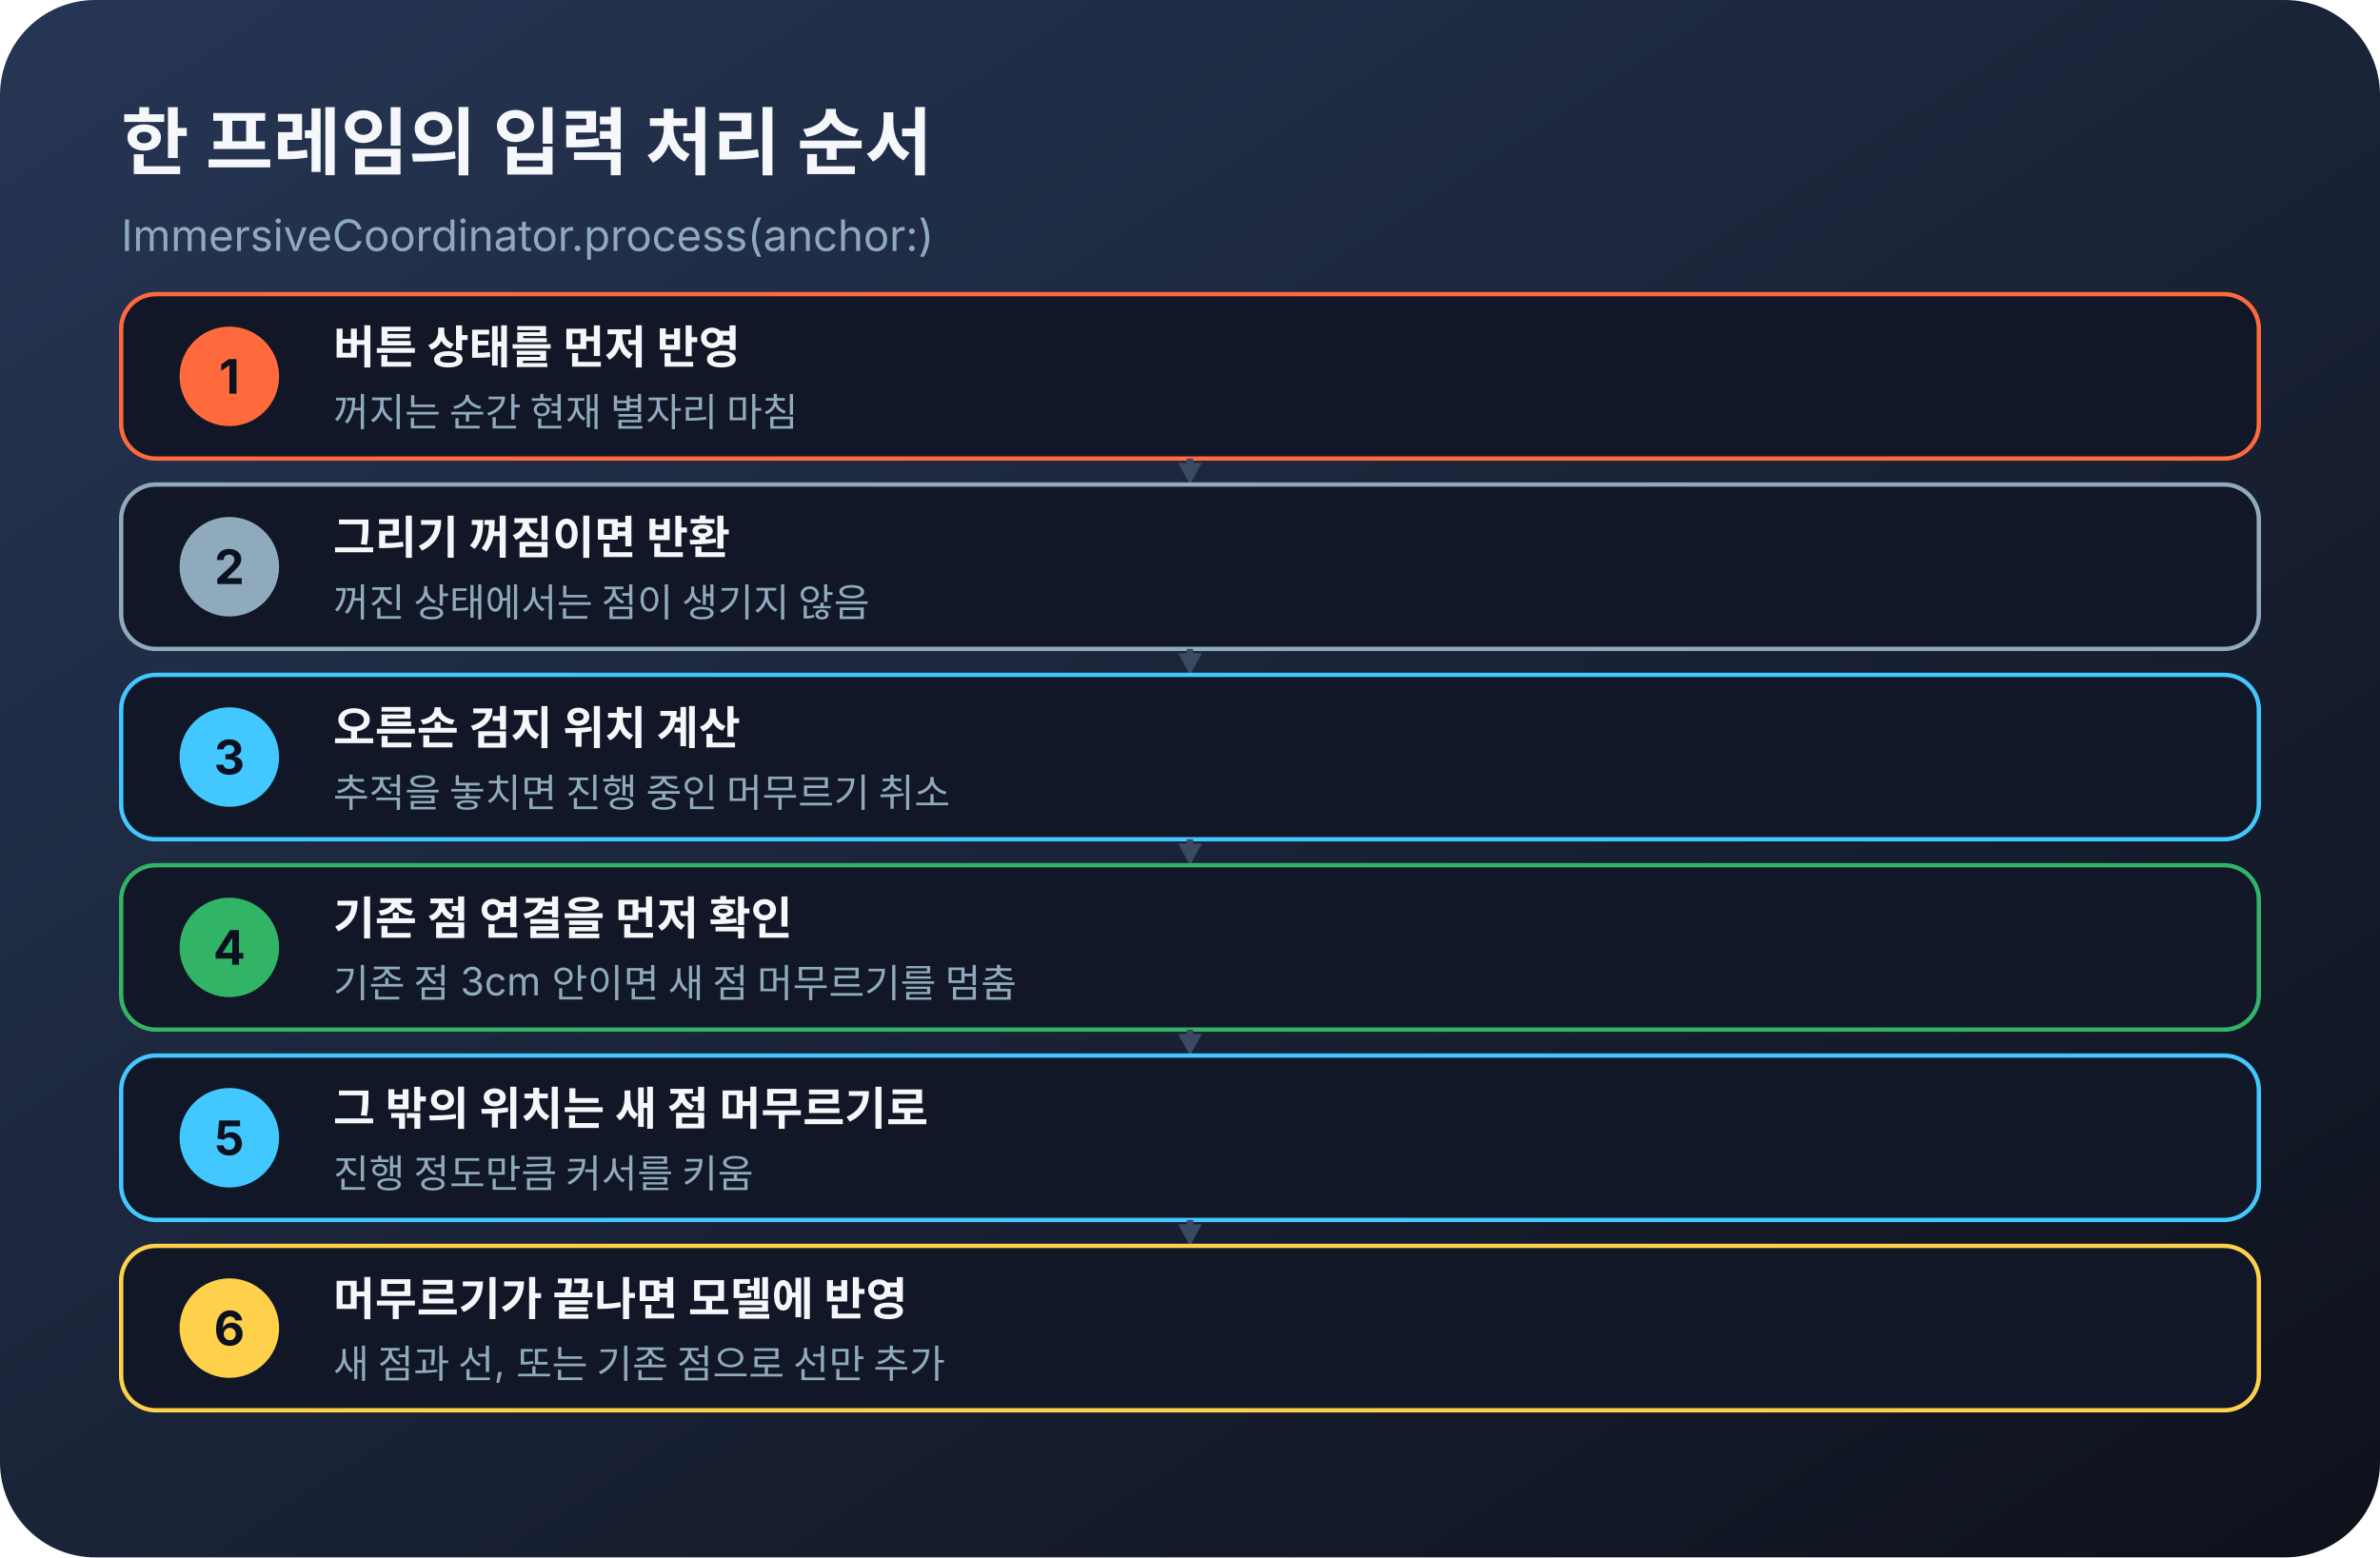
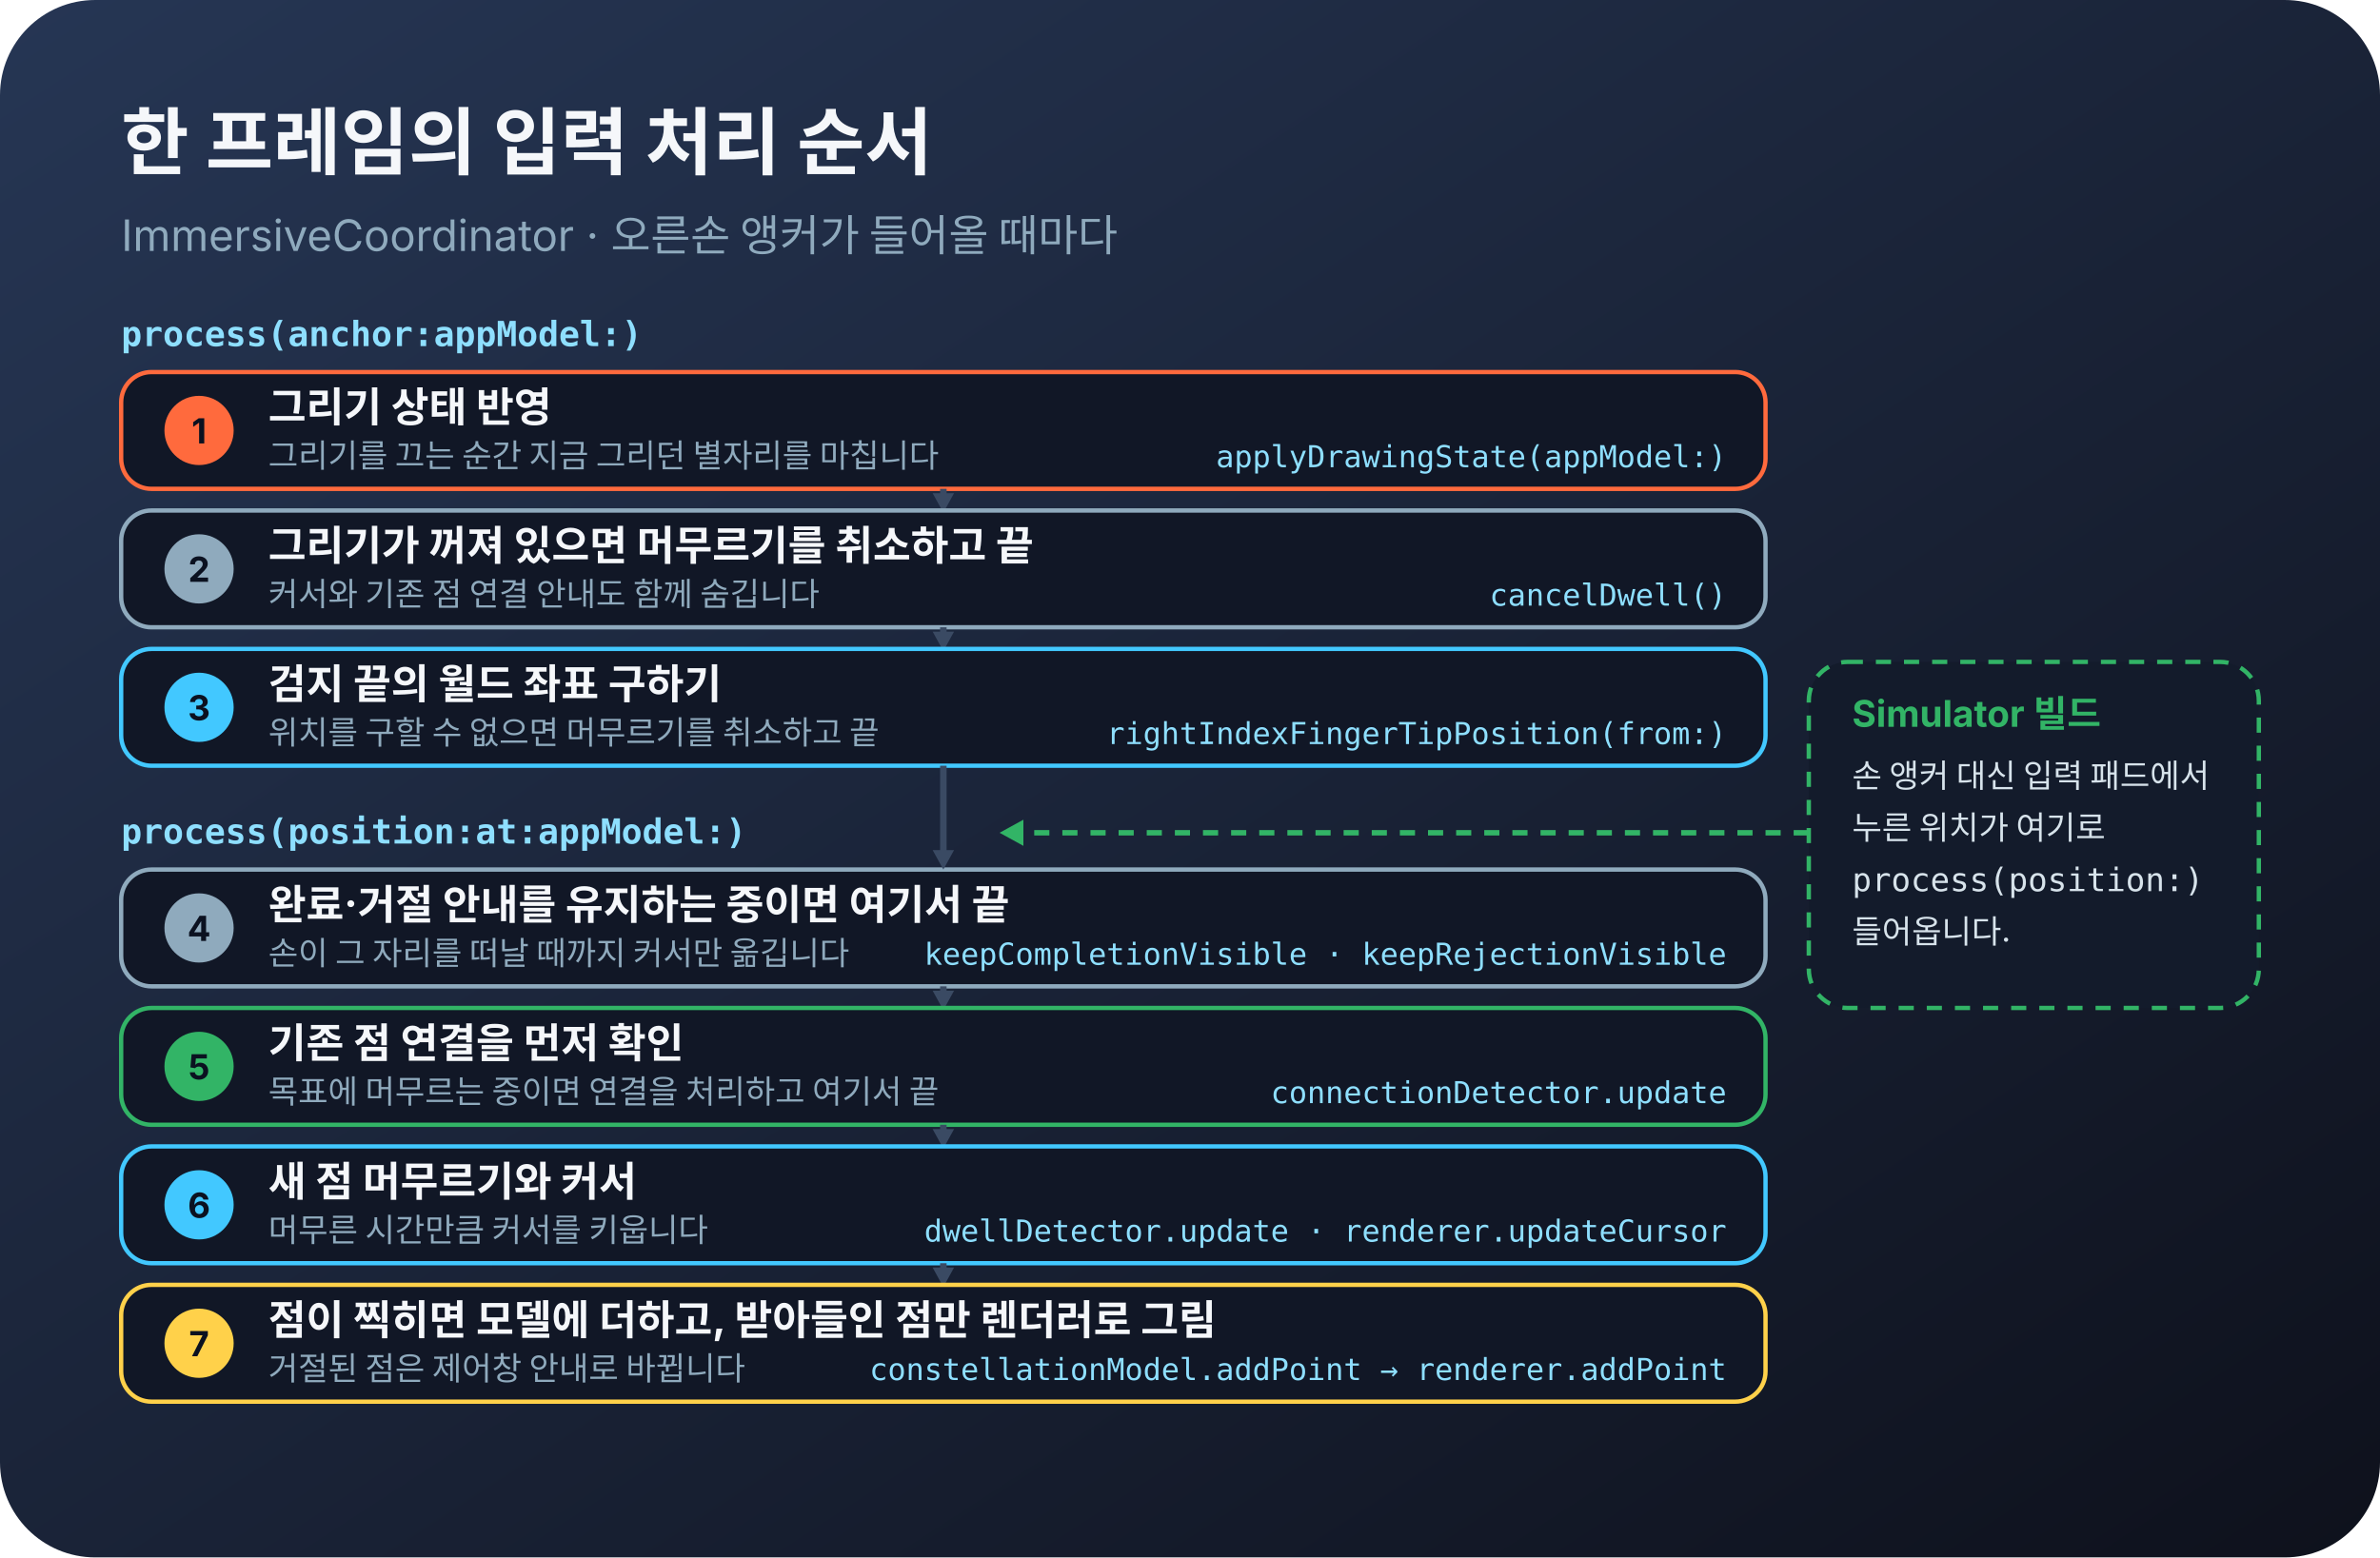
<svg xmlns="http://www.w3.org/2000/svg" width="1100" height="720" viewBox="0 0 1100 720" role="img" aria-labelledby="t d">
  <defs>
    <linearGradient id="bg" x1="0" y1="0" x2="1" y2="1">
      <stop stop-color="#263654" />
      <stop offset="1" stop-color="#0e111c" />
    </linearGradient>
    <linearGradient id="glass" x1="0" y1="0" x2="1" y2="1">
      <stop stop-color="#ffffff" stop-opacity=".22" />
      <stop offset="1" stop-color="#8adfff" stop-opacity=".07" />
    </linearGradient>
    <marker id="head" viewBox="0 0 12 12" refX="9" refY="6" markerWidth="7" markerHeight="7" orient="auto-start-reverse">
      <path d="M1 1 L11 6 L1 11 z" fill="#42c8ff" />
    </marker>
    <marker id="headw" viewBox="0 0 12 12" refX="9" refY="6" markerWidth="7" markerHeight="7" orient="auto-start-reverse">
      <path d="M1 1 L11 6 L1 11 z" fill="#8faabd" />
    </marker>
  </defs>
  <rect x="0" y="0" width="1100" height="720" rx="44" fill="url(#bg)" />
  <text x="56" y="78" fill="#f5f7fa" font-family="-apple-system,'SF Pro Text','Apple SD Gothic Neo',sans-serif" font-size="34" font-weight="700" text-anchor="start">한 프레임의 입력 처리 순서</text>
-   <text x="56" y="116" fill="#8faabd" font-family="-apple-system,'SF Pro Text','Apple SD Gothic Neo',sans-serif" font-size="20" font-weight="400" text-anchor="start">ImmersiveCoordinator.process(anchor:)</text>
-   <rect x="56" y="136" width="988" height="76" rx="16" fill="#111726" stroke="#ff6a3d" stroke-width="2" />
-   <circle cx="106" cy="174" r="23" fill="#ff6a3d" />
-   <text x="106" y="182" fill="#0b1120" font-family="-apple-system,'SF Pro Text','Apple SD Gothic Neo',sans-serif" font-size="22" font-weight="700" text-anchor="middle">1</text>
-   <text x="154" y="168" fill="#f5f7fa" font-family="-apple-system,'SF Pro Text','Apple SD Gothic Neo',sans-serif" font-size="21" font-weight="650" text-anchor="start">버튼 상태를 먼저 반영</text>
-   <text x="154" y="197" fill="#8faabd" font-family="-apple-system,'SF Pro Text','Apple SD Gothic Neo',sans-serif" font-size="18" font-weight="400" text-anchor="start">꺼지는 순간 현재 별자리 마침</text>
-   <path d="M550 212 v 4" stroke="#3a4a63" stroke-width="3" />
-   <path d="M0 0 L-10 5.5 L-10 -5.5 z" fill="#3a4a63" transform="translate(550 224) rotate(90)" />
-   <rect x="56" y="224" width="988" height="76" rx="16" fill="#111726" stroke="#8faabd" stroke-width="2" />
-   <circle cx="106" cy="262" r="23" fill="#8faabd" />
-   <text x="106" y="270" fill="#0b1120" font-family="-apple-system,'SF Pro Text','Apple SD Gothic Neo',sans-serif" font-size="22" font-weight="700" text-anchor="middle">2</text>
-   <text x="154" y="256" fill="#f5f7fa" font-family="-apple-system,'SF Pro Text','Apple SD Gothic Neo',sans-serif" font-size="21" font-weight="650" text-anchor="start">그리기 꺼짐이면 반환</text>
-   <text x="154" y="285" fill="#8faabd" font-family="-apple-system,'SF Pro Text','Apple SD Gothic Neo',sans-serif" font-size="18" font-weight="400" text-anchor="start">꺼진 상태에서는 점이 생기지 않음</text>
-   <path d="M550 300 v 4" stroke="#3a4a63" stroke-width="3" />
-   <path d="M0 0 L-10 5.5 L-10 -5.5 z" fill="#3a4a63" transform="translate(550 312) rotate(90)" />
-   <rect x="56" y="312" width="988" height="76" rx="16" fill="#111726" stroke="#42c8ff" stroke-width="2" />
-   <circle cx="106" cy="350" r="23" fill="#42c8ff" />
-   <text x="106" y="358" fill="#0b1120" font-family="-apple-system,'SF Pro Text','Apple SD Gothic Neo',sans-serif" font-size="22" font-weight="700" text-anchor="middle">3</text>
-   <text x="154" y="344" fill="#f5f7fa" font-family="-apple-system,'SF Pro Text','Apple SD Gothic Neo',sans-serif" font-size="21" font-weight="650" text-anchor="start">오른손 검지 위치 계산</text>
-   <text x="154" y="373" fill="#8faabd" font-family="-apple-system,'SF Pro Text','Apple SD Gothic Neo',sans-serif" font-size="18" font-weight="400" text-anchor="start">추적을 놓치면 진행 중인 머무르기 취소</text>
-   <path d="M550 388 v 4" stroke="#3a4a63" stroke-width="3" />
-   <path d="M0 0 L-10 5.5 L-10 -5.5 z" fill="#3a4a63" transform="translate(550 400) rotate(90)" />
-   <rect x="56" y="400" width="988" height="76" rx="16" fill="#111726" stroke="#32b466" stroke-width="2" />
-   <circle cx="106" cy="438" r="23" fill="#32b466" />
-   <text x="106" y="446" fill="#0b1120" font-family="-apple-system,'SF Pro Text','Apple SD Gothic Neo',sans-serif" font-size="22" font-weight="700" text-anchor="middle">4</text>
-   <text x="154" y="432" fill="#f5f7fa" font-family="-apple-system,'SF Pro Text','Apple SD Gothic Neo',sans-serif" font-size="21" font-weight="650" text-anchor="start">기존 점 연결을 먼저 확인</text>
-   <text x="154" y="461" fill="#8faabd" font-family="-apple-system,'SF Pro Text','Apple SD Gothic Neo',sans-serif" font-size="18" font-weight="400" text-anchor="start">기존 점 3cm 안이면 새 점 머무르기를 멈춤</text>
-   <path d="M550 476 v 4" stroke="#3a4a63" stroke-width="3" />
-   <path d="M0 0 L-10 5.5 L-10 -5.5 z" fill="#3a4a63" transform="translate(550 488) rotate(90)" />
-   <rect x="56" y="488" width="988" height="76" rx="16" fill="#111726" stroke="#42c8ff" stroke-width="2" />
-   <circle cx="106" cy="526" r="23" fill="#42c8ff" />
-   <text x="106" y="534" fill="#0b1120" font-family="-apple-system,'SF Pro Text','Apple SD Gothic Neo',sans-serif" font-size="22" font-weight="700" text-anchor="middle">5</text>
-   <text x="154" y="520" fill="#f5f7fa" font-family="-apple-system,'SF Pro Text','Apple SD Gothic Neo',sans-serif" font-size="21" font-weight="650" text-anchor="start">그 밖의 위치는 새 점 머무르기로</text>
-   <text x="154" y="549" fill="#8faabd" font-family="-apple-system,'SF Pro Text','Apple SD Gothic Neo',sans-serif" font-size="18" font-weight="400" text-anchor="start">진행 정도만큼 커서를 키움</text>
-   <path d="M550 564 v 4" stroke="#3a4a63" stroke-width="3" />
-   <path d="M0 0 L-10 5.5 L-10 -5.5 z" fill="#3a4a63" transform="translate(550 576) rotate(90)" />
-   <rect x="56" y="576" width="988" height="76" rx="16" fill="#111726" stroke="#ffd14a" stroke-width="2" />
-   <circle cx="106" cy="614" r="23" fill="#ffd14a" />
-   <text x="106" y="622" fill="#0b1120" font-family="-apple-system,'SF Pro Text','Apple SD Gothic Neo',sans-serif" font-size="22" font-weight="700" text-anchor="middle">6</text>
-   <text x="154" y="608" fill="#f5f7fa" font-family="-apple-system,'SF Pro Text','Apple SD Gothic Neo',sans-serif" font-size="21" font-weight="650" text-anchor="start">머무르기가 끝나면 모델에 반영</text>
-   <text x="154" y="637" fill="#8faabd" font-family="-apple-system,'SF Pro Text','Apple SD Gothic Neo',sans-serif" font-size="18" font-weight="400" text-anchor="start">새 점과 선, 또는 기존 점으로 선만 추가</text>
+   <text x="56" y="116" fill="#8faabd" font-family="-apple-system,'SF Pro Text','Apple SD Gothic Neo',sans-serif" font-size="20" font-weight="400" text-anchor="start">ImmersiveCoordinator · 오른손 앵커가 들어올 때마다</text>
+   <text x="56" y="160" fill="#8edfff" font-family="ui-monospace,'SFMono-Regular',Menlo,monospace" font-size="16" font-weight="650" text-anchor="start">process(anchor:appModel:)</text>
+   <rect x="56" y="172" width="760" height="54" rx="14" fill="#111726" stroke="#ff6a3d" stroke-width="2" />
+   <circle cx="92" cy="199" r="16" fill="#ff6a3d" />
+   <text x="92" y="205" fill="#0b1120" font-family="-apple-system,'SF Pro Text','Apple SD Gothic Neo',sans-serif" font-size="16" font-weight="700" text-anchor="middle">1</text>
+   <text x="124" y="195" fill="#f5f7fa" font-family="-apple-system,'SF Pro Text','Apple SD Gothic Neo',sans-serif" font-size="19" font-weight="650" text-anchor="start">그리기 상태 반영</text>
+   <text x="124" y="216" fill="#8faabd" font-family="-apple-system,'SF Pro Text','Apple SD Gothic Neo',sans-serif" font-size="15" font-weight="400" text-anchor="start">그리기를 끄는 순간 지금 그리던 별자리를 마칩니다</text>
+   <text x="798" y="216" fill="#8edfff" font-family="ui-monospace,'SFMono-Regular',Menlo,monospace" font-size="14" font-weight="500" text-anchor="end">applyDrawingState(appModel:)</text>
+   <path d="M436 226 v 3" stroke="#3a4a63" stroke-width="3" />
+   <path d="M0 0 L-9 4.95 L-9 -4.95 z" fill="#3a4a63" transform="translate(436 237) rotate(90)" />
+   <rect x="56" y="236" width="760" height="54" rx="14" fill="#111726" stroke="#8faabd" stroke-width="2" />
+   <circle cx="92" cy="263" r="16" fill="#8faabd" />
+   <text x="92" y="269" fill="#0b1120" font-family="-apple-system,'SF Pro Text','Apple SD Gothic Neo',sans-serif" font-size="16" font-weight="700" text-anchor="middle">2</text>
+   <text x="124" y="259" fill="#f5f7fa" font-family="-apple-system,'SF Pro Text','Apple SD Gothic Neo',sans-serif" font-size="19" font-weight="650" text-anchor="start">그리기가 꺼져 있으면 머무르기를 취소하고 끝</text>
+   <text x="124" y="280" fill="#8faabd" font-family="-apple-system,'SF Pro Text','Apple SD Gothic Neo',sans-serif" font-size="15" font-weight="400" text-anchor="start">커서와 기존 점 연결 안내도 함께 숨깁니다</text>
+   <text x="798" y="280" fill="#8edfff" font-family="ui-monospace,'SFMono-Regular',Menlo,monospace" font-size="14" font-weight="500" text-anchor="end">cancelDwell()</text>
+   <path d="M436 290 v 3" stroke="#3a4a63" stroke-width="3" />
+   <path d="M0 0 L-9 4.95 L-9 -4.95 z" fill="#3a4a63" transform="translate(436 301) rotate(90)" />
+   <rect x="56" y="300" width="760" height="54" rx="14" fill="#111726" stroke="#42c8ff" stroke-width="2" />
+   <circle cx="92" cy="327" r="16" fill="#42c8ff" />
+   <text x="92" y="333" fill="#0b1120" font-family="-apple-system,'SF Pro Text','Apple SD Gothic Neo',sans-serif" font-size="16" font-weight="700" text-anchor="middle">3</text>
+   <text x="124" y="323" fill="#f5f7fa" font-family="-apple-system,'SF Pro Text','Apple SD Gothic Neo',sans-serif" font-size="19" font-weight="650" text-anchor="start">검지 끝의 월드 좌표 구하기</text>
+   <text x="124" y="344" fill="#8faabd" font-family="-apple-system,'SF Pro Text','Apple SD Gothic Neo',sans-serif" font-size="15" font-weight="400" text-anchor="start">위치를 구할 수 없으면 머무르기를 취소하고 끝</text>
+   <text x="798" y="344" fill="#8edfff" font-family="ui-monospace,'SFMono-Regular',Menlo,monospace" font-size="14" font-weight="500" text-anchor="end">rightIndexFingerTipPosition(from:)</text>
+   <text x="56" y="390" fill="#8edfff" font-family="ui-monospace,'SFMono-Regular',Menlo,monospace" font-size="16" font-weight="650" text-anchor="start">process(position:at:appModel:)</text>
+   <rect x="56" y="402" width="760" height="54" rx="14" fill="#111726" stroke="#8faabd" stroke-width="2" />
+   <circle cx="92" cy="429" r="16" fill="#8faabd" />
+   <text x="92" y="435" fill="#0b1120" font-family="-apple-system,'SF Pro Text','Apple SD Gothic Neo',sans-serif" font-size="16" font-weight="700" text-anchor="middle">4</text>
+   <text x="124" y="425" fill="#f5f7fa" font-family="-apple-system,'SF Pro Text','Apple SD Gothic Neo',sans-serif" font-size="19" font-weight="650" text-anchor="start">완료·거절 안내를 유지하는 중이면 여기서 끝</text>
+   <text x="124" y="446" fill="#8faabd" font-family="-apple-system,'SF Pro Text','Apple SD Gothic Neo',sans-serif" font-size="15" font-weight="400" text-anchor="start">손이 그 자리를 떠날 때까지 커서만 옮깁니다</text>
+   <text x="798" y="446" fill="#8edfff" font-family="ui-monospace,'SFMono-Regular',Menlo,monospace" font-size="14" font-weight="500" text-anchor="end">keepCompletionVisible · keepRejectionVisible</text>
+   <path d="M436 456 v 3" stroke="#3a4a63" stroke-width="3" />
+   <path d="M0 0 L-9 4.95 L-9 -4.95 z" fill="#3a4a63" transform="translate(436 467) rotate(90)" />
+   <rect x="56" y="466" width="760" height="54" rx="14" fill="#111726" stroke="#32b466" stroke-width="2" />
+   <circle cx="92" cy="493" r="16" fill="#32b466" />
+   <text x="92" y="499" fill="#0b1120" font-family="-apple-system,'SF Pro Text','Apple SD Gothic Neo',sans-serif" font-size="16" font-weight="700" text-anchor="middle">5</text>
+   <text x="124" y="489" fill="#f5f7fa" font-family="-apple-system,'SF Pro Text','Apple SD Gothic Neo',sans-serif" font-size="19" font-weight="650" text-anchor="start">기존 점 연결을 먼저 확인</text>
+   <text x="124" y="510" fill="#8faabd" font-family="-apple-system,'SF Pro Text','Apple SD Gothic Neo',sans-serif" font-size="15" font-weight="400" text-anchor="start">목표에 머무르는 중이면 연결을 처리하고 여기서 끝</text>
+   <text x="798" y="510" fill="#8edfff" font-family="ui-monospace,'SFMono-Regular',Menlo,monospace" font-size="14" font-weight="500" text-anchor="end">connectionDetector.update</text>
+   <path d="M436 520 v 3" stroke="#3a4a63" stroke-width="3" />
+   <path d="M0 0 L-9 4.95 L-9 -4.95 z" fill="#3a4a63" transform="translate(436 531) rotate(90)" />
+   <rect x="56" y="530" width="760" height="54" rx="14" fill="#111726" stroke="#42c8ff" stroke-width="2" />
+   <circle cx="92" cy="557" r="16" fill="#42c8ff" />
+   <text x="92" y="563" fill="#0b1120" font-family="-apple-system,'SF Pro Text','Apple SD Gothic Neo',sans-serif" font-size="16" font-weight="700" text-anchor="middle">6</text>
+   <text x="124" y="553" fill="#f5f7fa" font-family="-apple-system,'SF Pro Text','Apple SD Gothic Neo',sans-serif" font-size="19" font-weight="650" text-anchor="start">새 점 머무르기와 커서</text>
+   <text x="124" y="574" fill="#8faabd" font-family="-apple-system,'SF Pro Text','Apple SD Gothic Neo',sans-serif" font-size="15" font-weight="400" text-anchor="start">머무른 시간만큼 커서를 키웁니다</text>
+   <text x="798" y="574" fill="#8edfff" font-family="ui-monospace,'SFMono-Regular',Menlo,monospace" font-size="14" font-weight="500" text-anchor="end">dwellDetector.update · renderer.updateCursor</text>
+   <path d="M436 584 v 3" stroke="#3a4a63" stroke-width="3" />
+   <path d="M0 0 L-9 4.95 L-9 -4.95 z" fill="#3a4a63" transform="translate(436 595) rotate(90)" />
+   <rect x="56" y="594" width="760" height="54" rx="14" fill="#111726" stroke="#ffd14a" stroke-width="2" />
+   <circle cx="92" cy="621" r="16" fill="#ffd14a" />
+   <text x="92" y="627" fill="#0b1120" font-family="-apple-system,'SF Pro Text','Apple SD Gothic Neo',sans-serif" font-size="16" font-weight="700" text-anchor="middle">7</text>
+   <text x="124" y="617" fill="#f5f7fa" font-family="-apple-system,'SF Pro Text','Apple SD Gothic Neo',sans-serif" font-size="19" font-weight="650" text-anchor="start">점이 찍히면 모델에 더하고, 받아들인 점만 렌더러로 그림</text>
+   <text x="124" y="638" fill="#8faabd" font-family="-apple-system,'SF Pro Text','Apple SD Gothic Neo',sans-serif" font-size="15" font-weight="400" text-anchor="start">거절된 점은 제어창 안내로 바뀝니다</text>
+   <text x="798" y="638" fill="#8edfff" font-family="ui-monospace,'SFMono-Regular',Menlo,monospace" font-size="14" font-weight="500" text-anchor="end">constellationModel.addPoint → renderer.addPoint</text>
+   <path d="M436 354 V 394" stroke="#3a4a63" stroke-width="3" />
+   <path d="M0 0 L-9 4.95 L-9 -4.95 z" fill="#3a4a63" transform="translate(436 402) rotate(90)" />
+   <rect x="836" y="306" width="208" height="160" rx="18" fill="#131b2b" stroke="#32b466" stroke-width="2" stroke-dasharray="7 6" />
+   <text x="856" y="336" fill="#32b466" font-family="-apple-system,'SF Pro Text','Apple SD Gothic Neo',sans-serif" font-size="17" font-weight="650" text-anchor="start">Simulator 빌드</text>
+   <text x="856" y="364" fill="#d7e3eb" font-family="-apple-system,'SF Pro Text','Apple SD Gothic Neo',sans-serif" font-size="15" font-weight="400" text-anchor="start">손 앵커 대신 입력 패드에서</text>
+   <text x="856" y="388" fill="#d7e3eb" font-family="-apple-system,'SF Pro Text','Apple SD Gothic Neo',sans-serif" font-size="15" font-weight="400" text-anchor="start">누른 위치가 여기로</text>
+   <text x="856" y="412" fill="#d7e3eb" font-family="ui-monospace,'SFMono-Regular',Menlo,monospace" font-size="15" font-weight="400" text-anchor="start">process(position:)</text>
+   <text x="856" y="436" fill="#d7e3eb" font-family="-apple-system,'SF Pro Text','Apple SD Gothic Neo',sans-serif" font-size="15" font-weight="400" text-anchor="start">들어옵니다.</text>
+   <path d="M836 385 H 470" stroke="#32b466" stroke-width="2.5" stroke-dasharray="7 6" />
+   <path d="M0 0 L-11 6.05 L-11 -6.05 z" fill="#32b466" transform="translate(462 385) rotate(180)" />
</svg>
